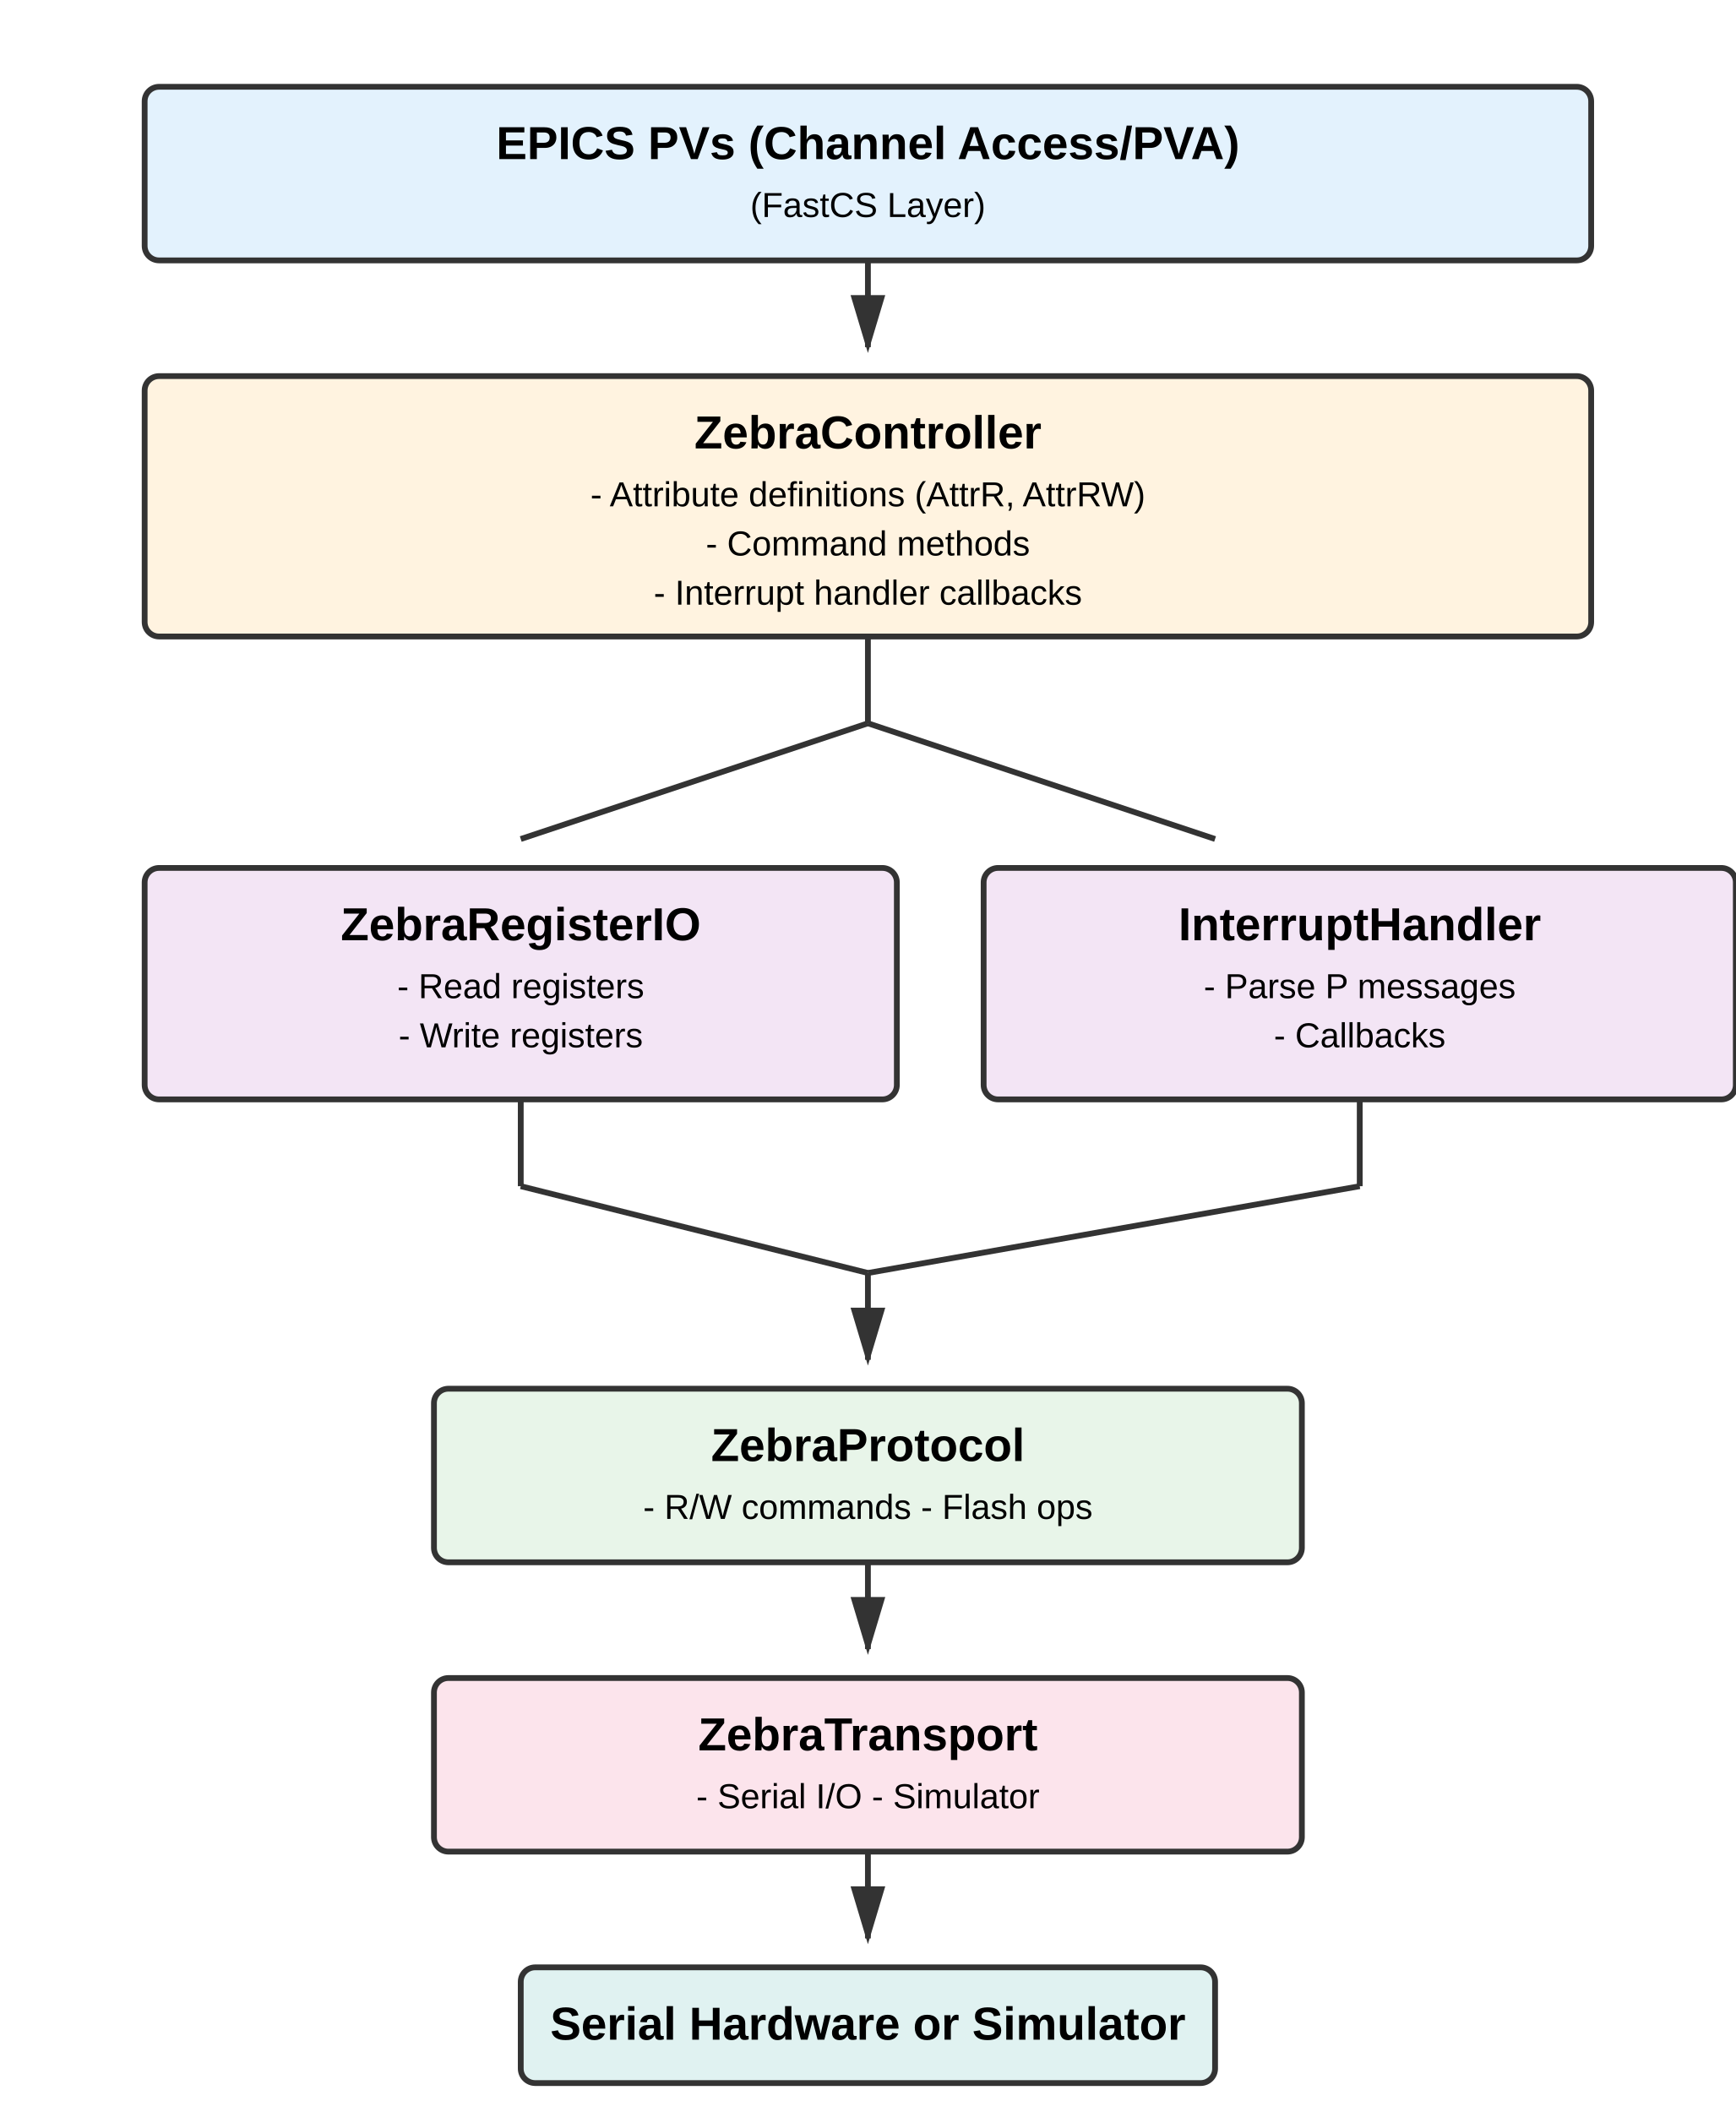
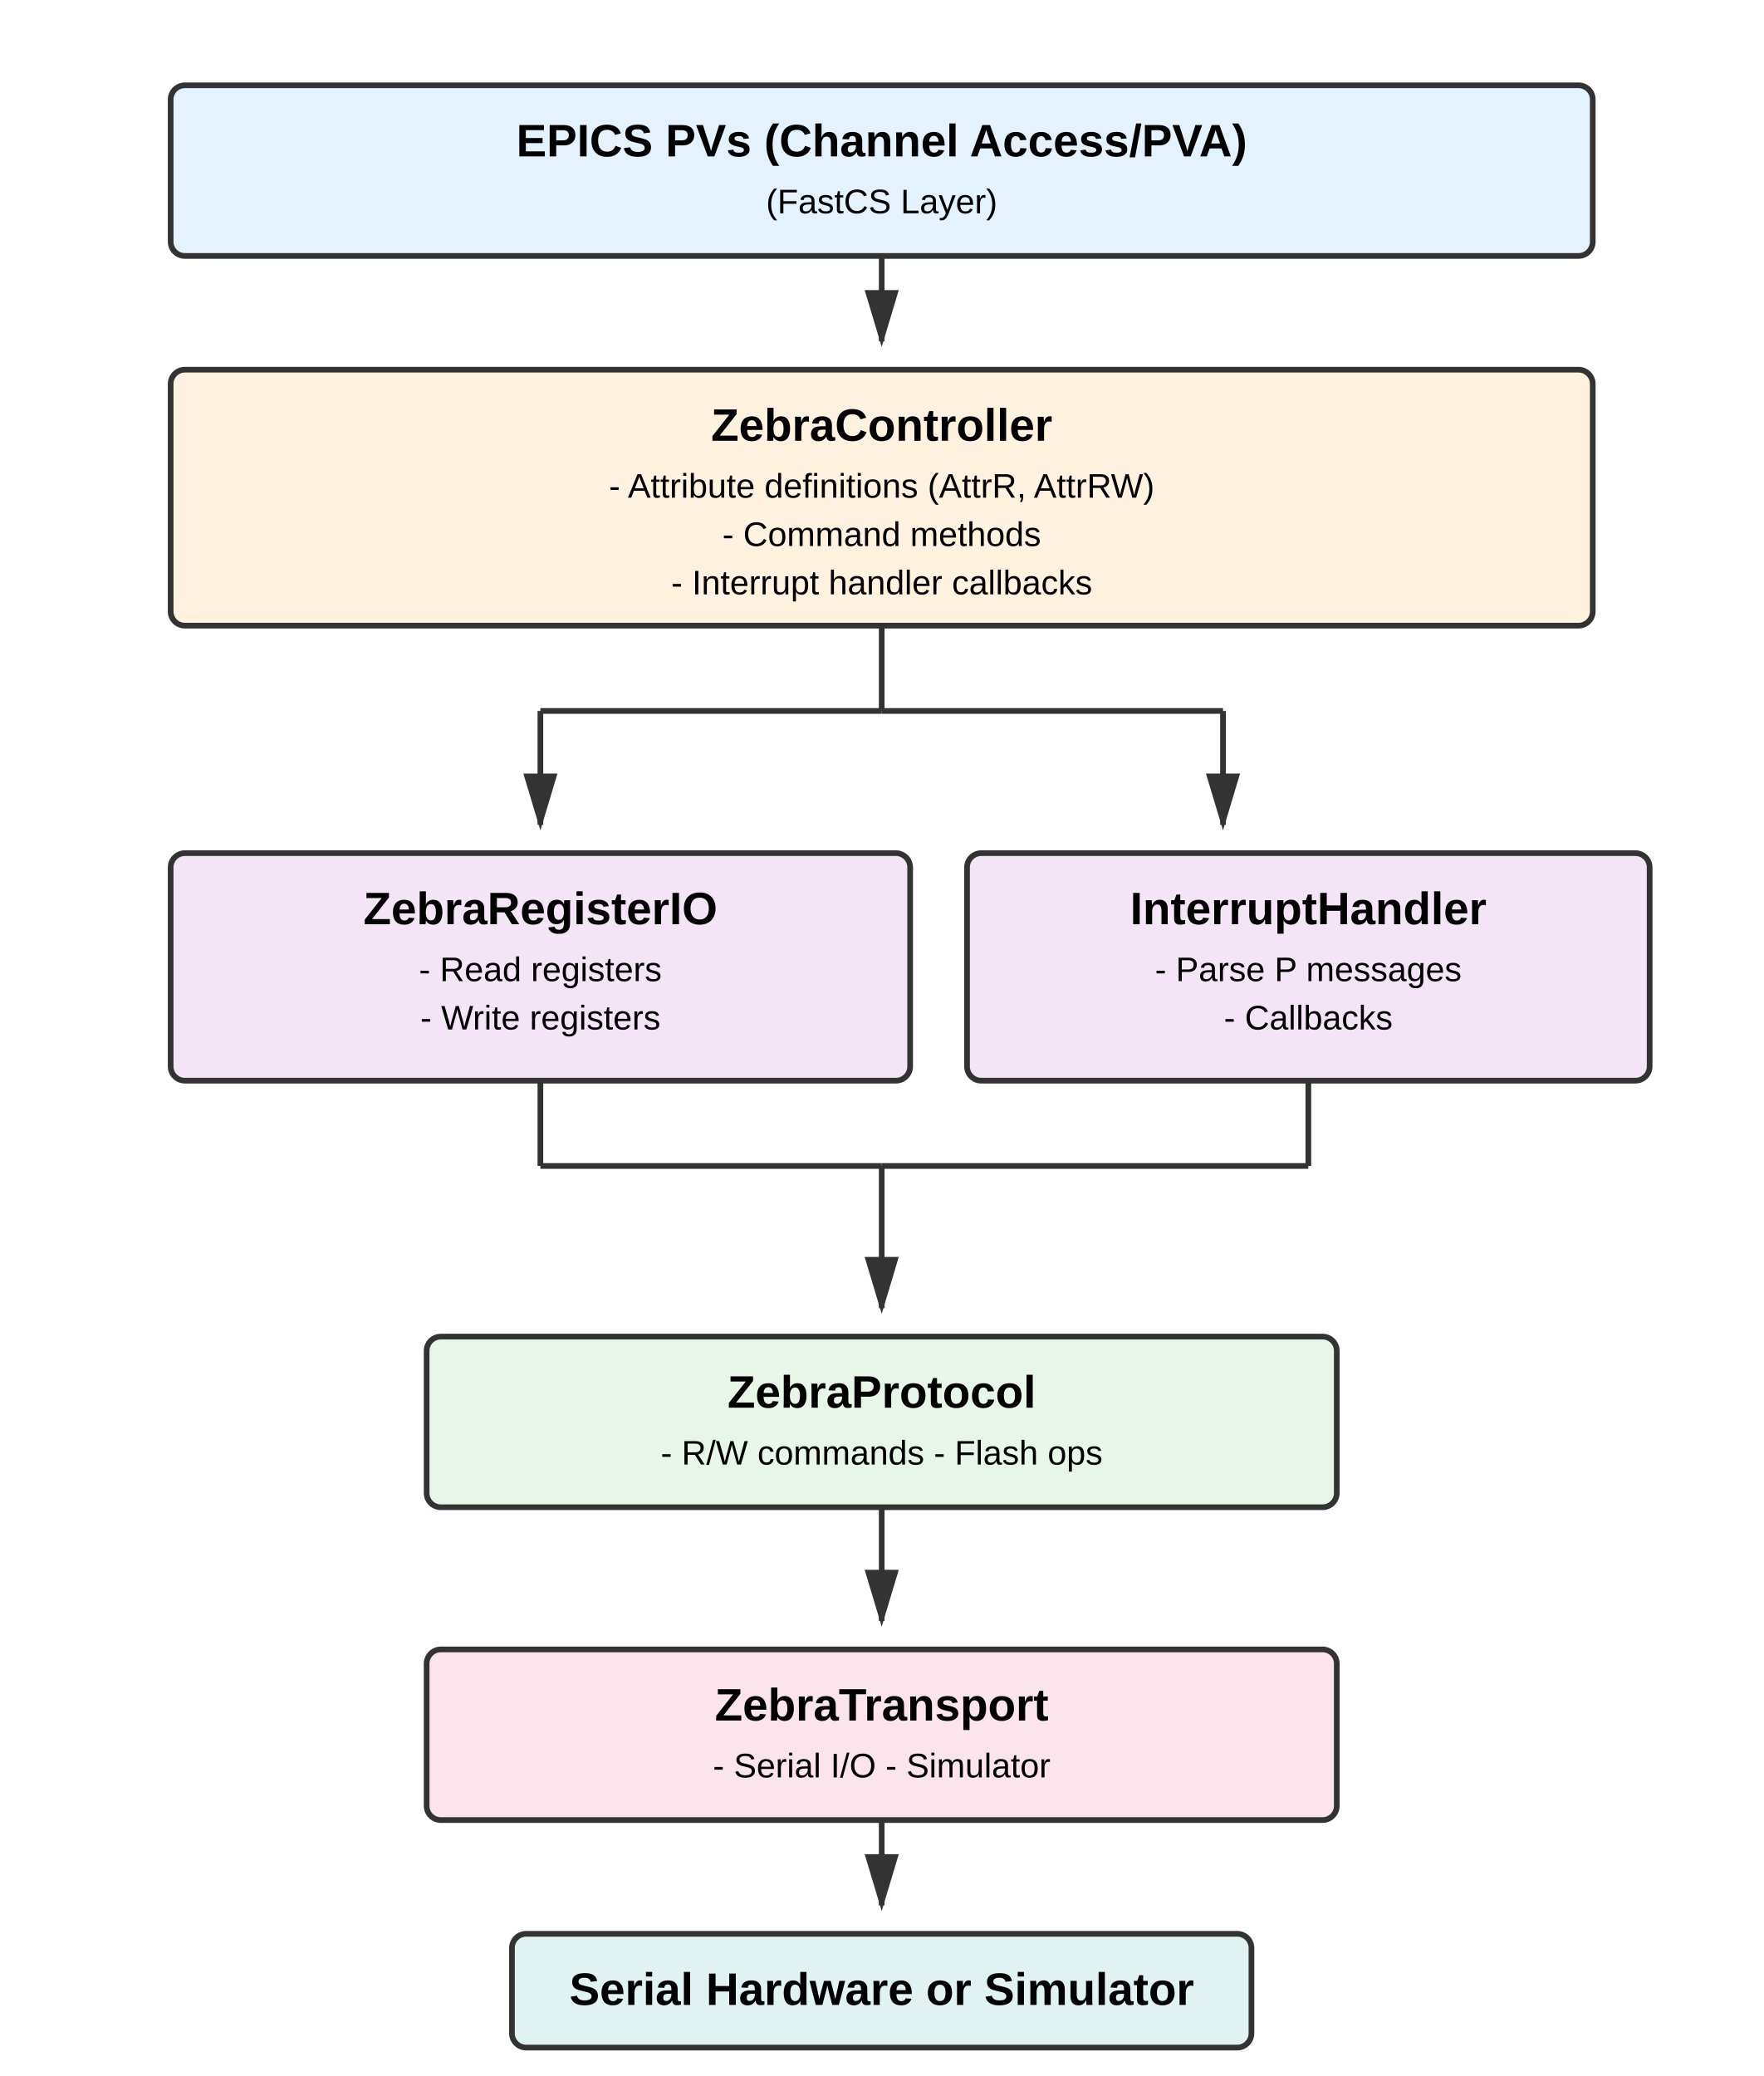
- <svg xmlns="http://www.w3.org/2000/svg" viewBox="0 0 600 730" width="600" height="730">
+ <svg xmlns="http://www.w3.org/2000/svg" viewBox="0 0 620 730" width="620" height="730">
  <defs>
    <style>
      .box { fill: #f0f0f0; stroke: #333; stroke-width: 2; }
      .epics { fill: #e3f2fd; }
      .controller { fill: #fff3e0; }
      .io { fill: #f3e5f5; }
      .protocol { fill: #e8f5e9; }
      .transport { fill: #fce4ec; }
      .hardware { fill: #e0f2f1; }
      .text { font-family: Arial, sans-serif; font-size: 14px; text-anchor: middle; }
      .small-text { font-family: Arial, sans-serif; font-size: 12px; text-anchor: middle; }
      .title { font-weight: bold; font-size: 16px; }
      .arrow { stroke: #333; stroke-width: 2; fill: none; marker-end: url(#arrowhead); }
-       .double-arrow { stroke: #333; stroke-width: 2; fill: none; }
+       .line { stroke: #333; stroke-width: 2; fill: none; }
    </style>
    <marker id="arrowhead" markerWidth="10" markerHeight="10" refX="9" refY="3" orient="auto">
      <polygon points="0 0, 10 3, 0 6" fill="#333" />
    </marker>
  </defs>
-   <rect class="box epics" x="50" y="30" width="500" height="60" rx="5" />
-   <text class="text title" x="300" y="55">EPICS PVs (Channel Access/PVA)</text>
-   <text class="small-text" x="300" y="75">(FastCS Layer)</text>
-   <line class="arrow" x1="300" y1="90" x2="300" y2="120" />
-   <rect class="box controller" x="50" y="130" width="500" height="90" rx="5" />
-   <text class="text title" x="300" y="155">ZebraController</text>
-   <text class="small-text" x="300" y="175">- Attribute definitions (AttrR, AttrRW)</text>
-   <text class="small-text" x="300" y="192">- Command methods</text>
-   <text class="small-text" x="300" y="209">- Interrupt handler callbacks</text>
-   <line class="double-arrow" x1="300" y1="220" x2="300" y2="250" />
-   <line class="double-arrow" x1="300" y1="250" x2="180" y2="290" />
-   <line class="double-arrow" x1="300" y1="250" x2="420" y2="290" />
-   <rect class="box io" x="50" y="300" width="260" height="80" rx="5" />
-   <text class="text title" x="180" y="325">ZebraRegisterIO</text>
-   <text class="small-text" x="180" y="345">- Read registers</text>
-   <text class="small-text" x="180" y="362">- Write registers</text>
-   <rect class="box io" x="340" y="300" width="260" height="80" rx="5" />
-   <text class="text title" x="470" y="325">InterruptHandler</text>
-   <text class="small-text" x="470" y="345">- Parse P messages</text>
-   <text class="small-text" x="470" y="362">- Callbacks</text>
-   <line class="double-arrow" x1="180" y1="380" x2="180" y2="410" />
-   <line class="double-arrow" x1="470" y1="380" x2="470" y2="410" />
-   <line class="double-arrow" x1="180" y1="410" x2="300" y2="440" />
-   <line class="double-arrow" x1="470" y1="410" x2="300" y2="440" />
-   <line class="arrow" x1="300" y1="440" x2="300" y2="470" />
-   <rect class="box protocol" x="150" y="480" width="300" height="60" rx="5" />
-   <text class="text title" x="300" y="505">ZebraProtocol</text>
-   <text class="small-text" x="300" y="525">- R/W commands - Flash ops</text>
-   <line class="arrow" x1="300" y1="540" x2="300" y2="570" />
-   <rect class="box transport" x="150" y="580" width="300" height="60" rx="5" />
-   <text class="text title" x="300" y="605">ZebraTransport</text>
-   <text class="small-text" x="300" y="625">- Serial I/O - Simulator</text>
-   <line class="arrow" x1="300" y1="640" x2="300" y2="670" />
-   <rect class="box hardware" x="180" y="680" width="240" height="40" rx="5" />
-   <text class="text title" x="300" y="705">Serial Hardware or Simulator</text>
+   <rect class="box epics" x="60" y="30" width="500" height="60" rx="5" />
+   <text class="text title" x="310" y="55">EPICS PVs (Channel Access/PVA)</text>
+   <text class="small-text" x="310" y="75">(FastCS Layer)</text>
+   <line class="arrow" x1="310" y1="90" x2="310" y2="120" />
+   <rect class="box controller" x="60" y="130" width="500" height="90" rx="5" />
+   <text class="text title" x="310" y="155">ZebraController</text>
+   <text class="small-text" x="310" y="175">- Attribute definitions (AttrR, AttrRW)</text>
+   <text class="small-text" x="310" y="192">- Command methods</text>
+   <text class="small-text" x="310" y="209">- Interrupt handler callbacks</text>
+   <line class="line" x1="310" y1="220" x2="310" y2="250" />
+   <line class="line" x1="310" y1="250" x2="190" y2="250" />
+   <line class="line" x1="310" y1="250" x2="430" y2="250" />
+   <line class="arrow" x1="190" y1="250" x2="190" y2="290" />
+   <line class="arrow" x1="430" y1="250" x2="430" y2="290" />
+   <rect class="box io" x="60" y="300" width="260" height="80" rx="5" />
+   <text class="text title" x="190" y="325">ZebraRegisterIO</text>
+   <text class="small-text" x="190" y="345">- Read registers</text>
+   <text class="small-text" x="190" y="362">- Write registers</text>
+   <rect class="box io" x="340" y="300" width="240" height="80" rx="5" />
+   <text class="text title" x="460" y="325">InterruptHandler</text>
+   <text class="small-text" x="460" y="345">- Parse P messages</text>
+   <text class="small-text" x="460" y="362">- Callbacks</text>
+   <line class="line" x1="190" y1="380" x2="190" y2="410" />
+   <line class="line" x1="460" y1="380" x2="460" y2="410" />
+   <line class="line" x1="190" y1="410" x2="310" y2="410" />
+   <line class="line" x1="460" y1="410" x2="310" y2="410" />
+   <line class="arrow" x1="310" y1="410" x2="310" y2="460" />
+   <rect class="box protocol" x="150" y="470" width="320" height="60" rx="5" />
+   <text class="text title" x="310" y="495">ZebraProtocol</text>
+   <text class="small-text" x="310" y="515">- R/W commands - Flash ops</text>
+   <line class="arrow" x1="310" y1="530" x2="310" y2="570" />
+   <rect class="box transport" x="150" y="580" width="320" height="60" rx="5" />
+   <text class="text title" x="310" y="605">ZebraTransport</text>
+   <text class="small-text" x="310" y="625">- Serial I/O - Simulator</text>
+   <line class="arrow" x1="310" y1="640" x2="310" y2="670" />
+   <rect class="box hardware" x="180" y="680" width="260" height="40" rx="5" />
+   <text class="text title" x="310" y="705">Serial Hardware or Simulator</text>
</svg>
